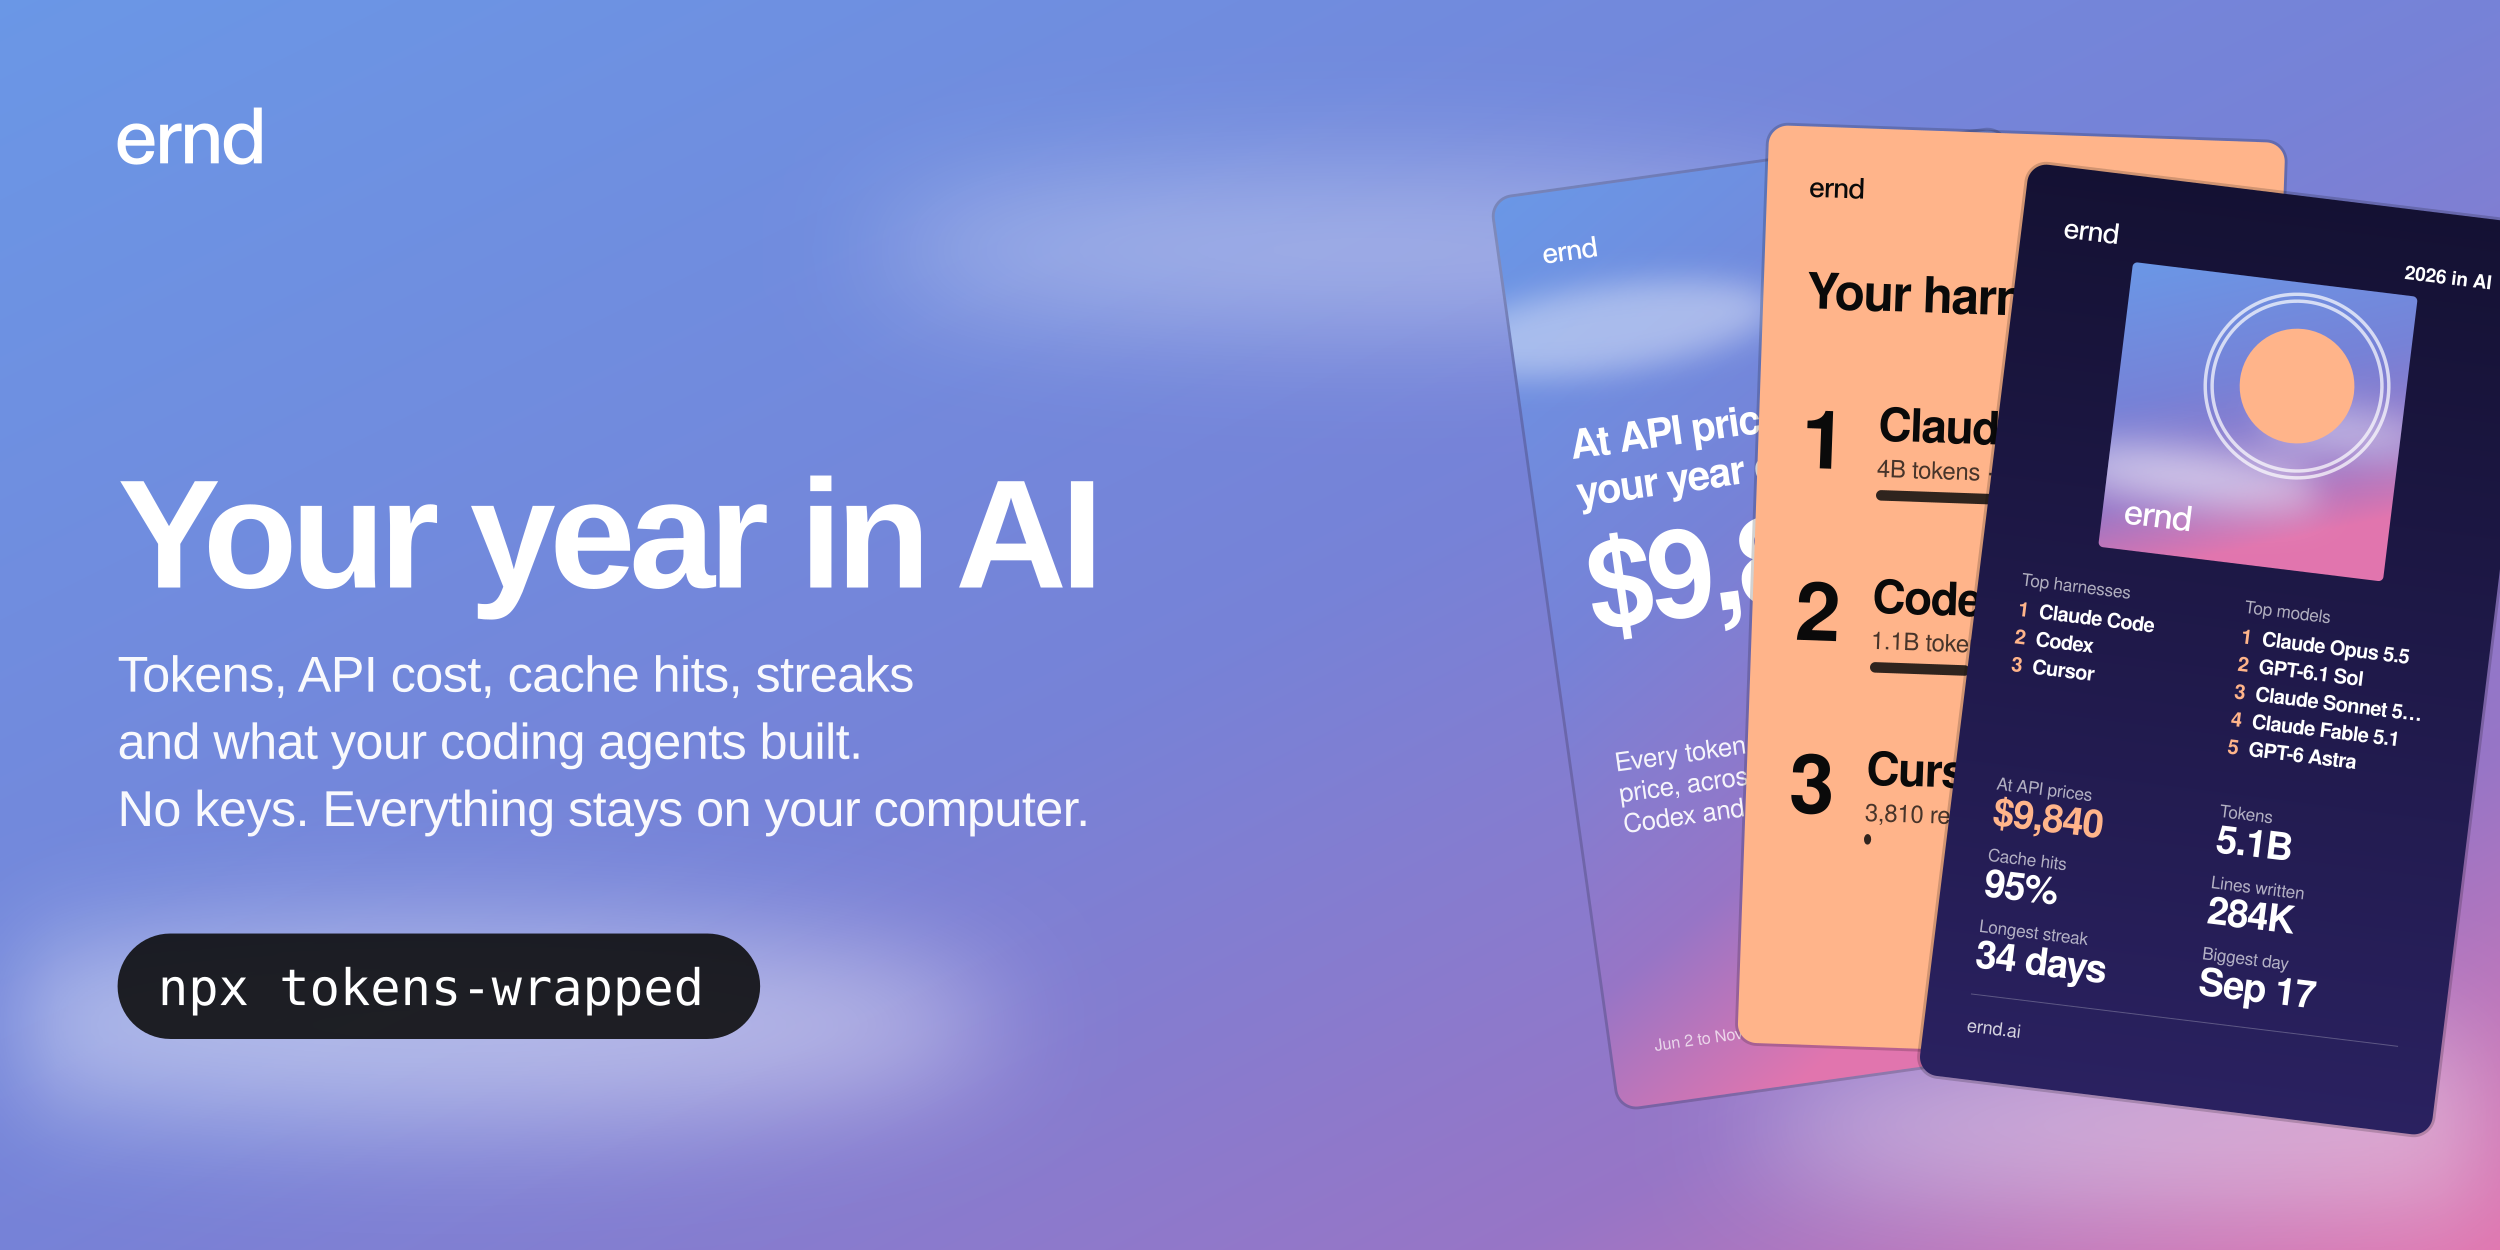
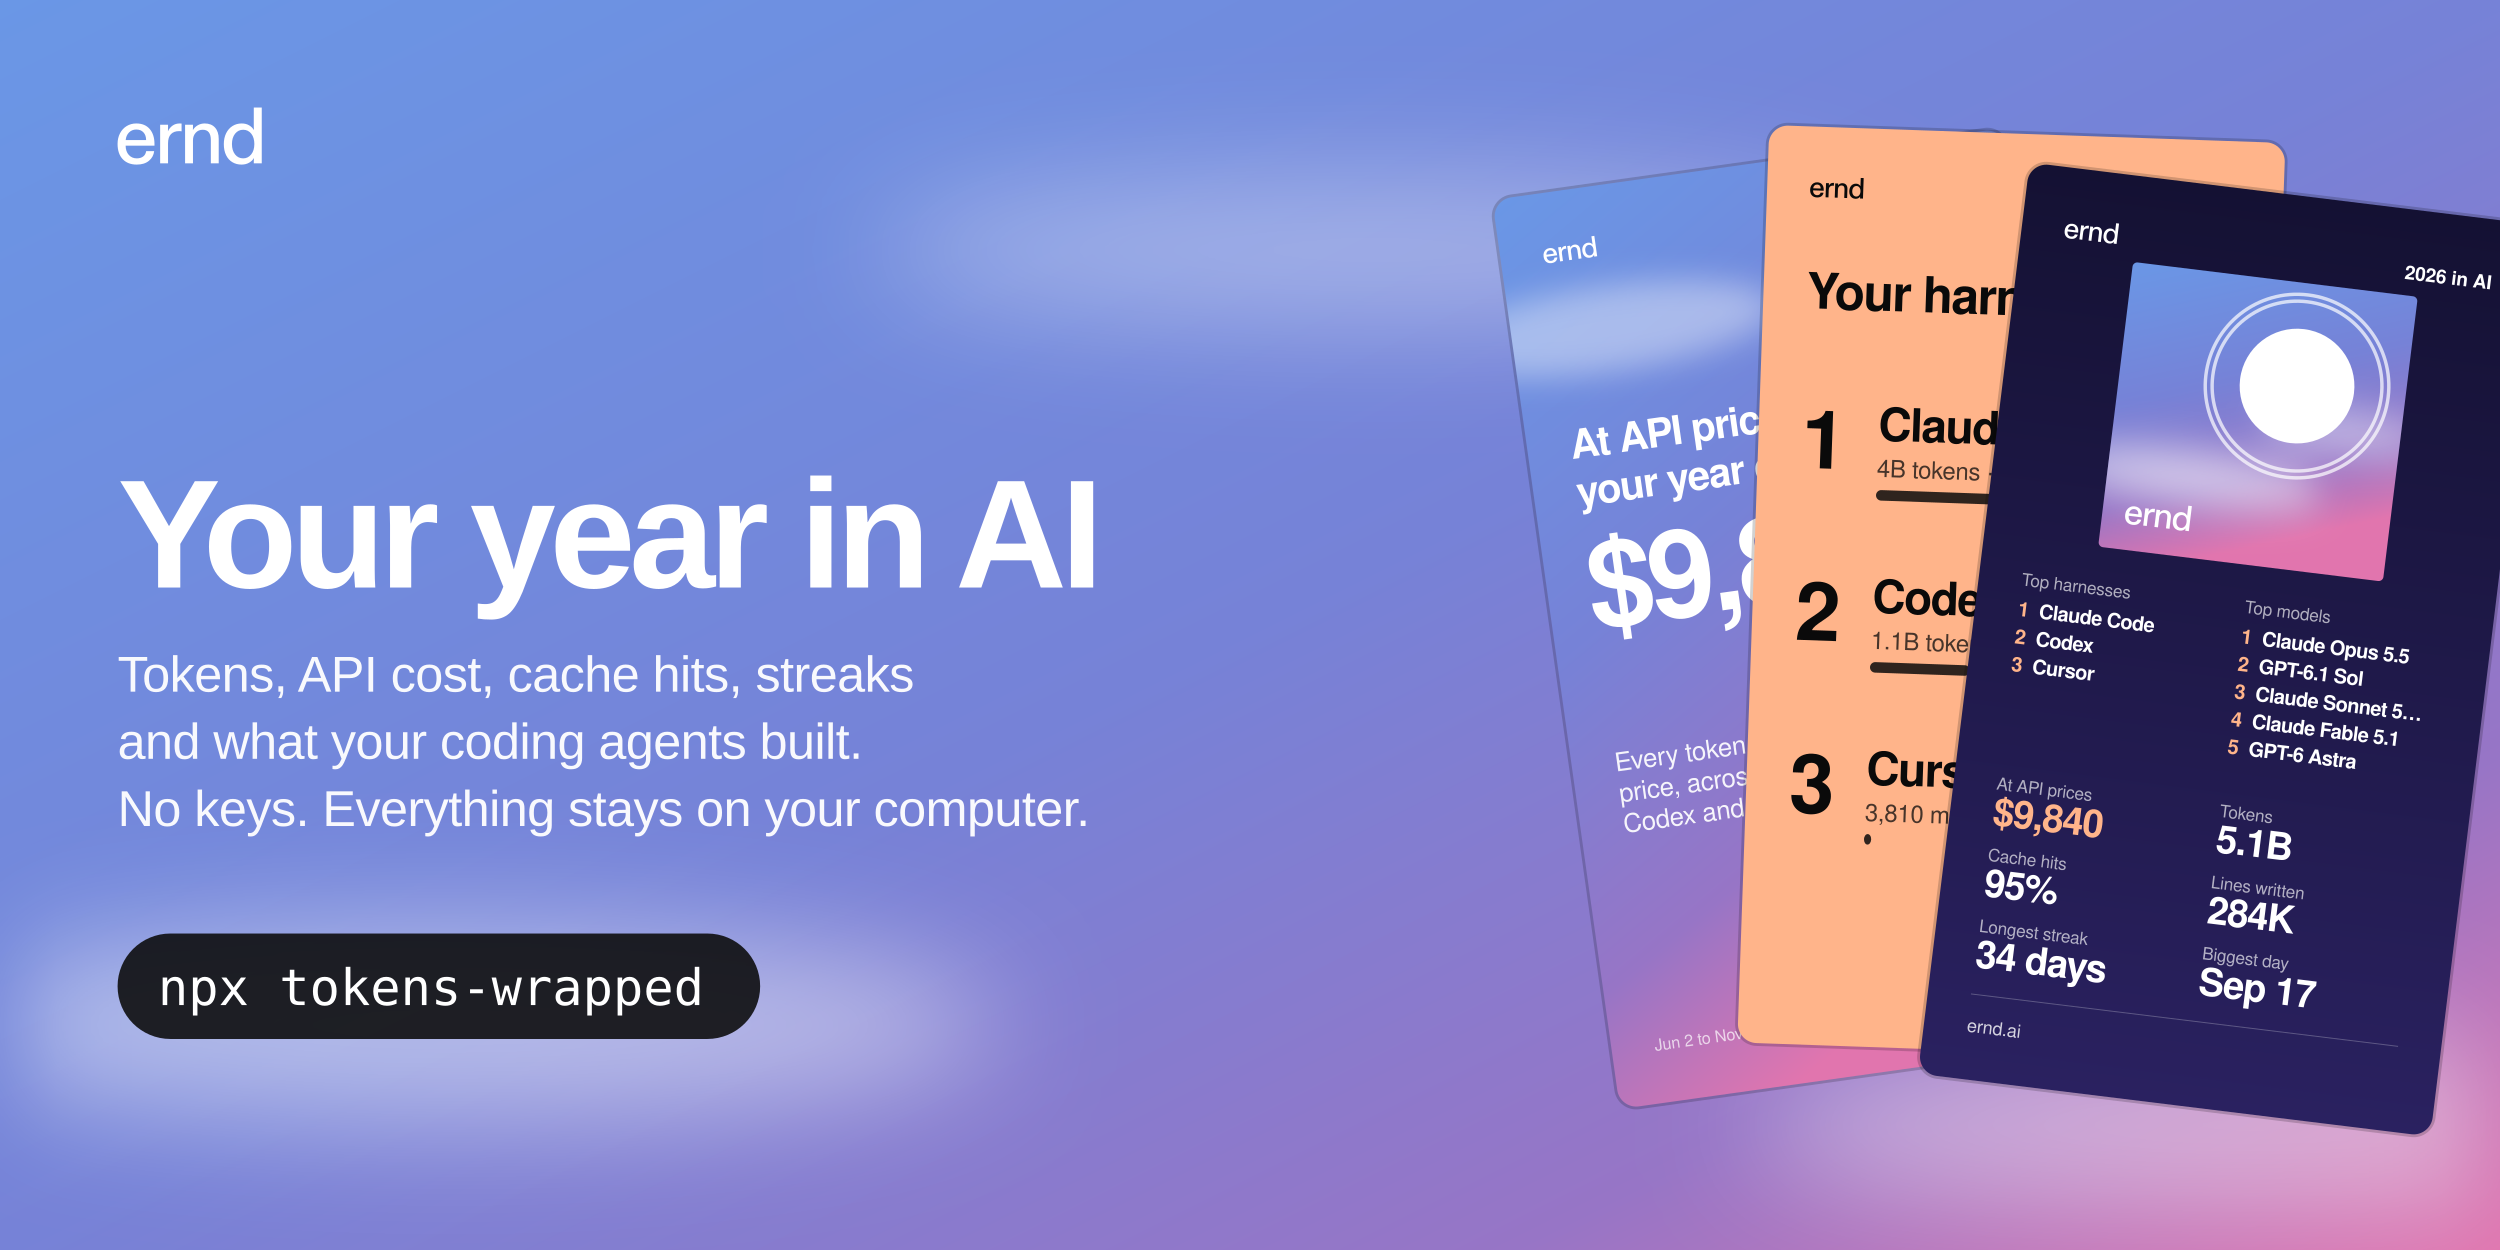
<svg xmlns="http://www.w3.org/2000/svg" width="1280" height="640" viewBox="0 0 1280 640">
  <defs>
    <linearGradient id="sky" x1="0" y1="0" x2="1" y2="1">
      <stop offset="0" stop-color="#6a97e6" />
      <stop offset="0.5" stop-color="#7682d7" />
      <stop offset="0.8" stop-color="#9775c6" />
      <stop offset="1" stop-color="#e175ae" />
    </linearGradient>
    <filter id="sky-blur" x="-50%" y="-50%" width="200%" height="200%">
      <feGaussianBlur stdDeviation="30" />
    </filter>
  </defs>
  <rect width="1280" height="640" fill="url(#sky)" />
  <g filter="url(#sky-blur)" fill="#fff">
    <ellipse cx="230.4" cy="524.8" rx="281.6" ry="51.2" opacity="0.45" />
    <ellipse cx="704" cy="128" rx="256" ry="38.4" opacity="0.35" />
    <ellipse cx="1152" cy="576" rx="256" ry="44.8" opacity="0.4" />
  </g>
  <g fill="#fff" transform="translate(50.79 23.34) scale(2.895)">
    <path transform="translate(2.686 20.821) scale(0.014096 -0.014096)" d="M40 244Q40 318 70.5 376.5Q101 435 154.5 467.5Q208 500 275 500Q383 500 443.0 430.5Q503 361 503 242V221H141Q142 148 181.0 105.0Q220 62 281 62Q327 62 359.0 84.0Q391 106 399 153H499Q491 80 434.0 32.0Q377 -16 280 -16Q169 -16 104.5 52.0Q40 120 40 244ZM398 292Q398 352 365.0 388.0Q332 424 275 424Q220 424 183.5 387.0Q147 350 142 292Z" />
    <path transform="translate(9.791 20.821) scale(0.014096 -0.014096)" d="M70 0V484H169V457Q169 419 168 401Q187 445 225.0 472.5Q263 500 316 500Q331 500 339 499V401Q328 404 309 404Q242 404 205.5 366.0Q169 328 169 250V0Z" />
    <path transform="translate(14.203 20.821) scale(0.014096 -0.014096)" d="M70 0V484H169V455Q169 431 168 417Q188 453 227.5 476.5Q267 500 316 500Q399 500 445.5 448.5Q492 397 492 306V0H393V292Q393 421 292 421Q237 421 203.0 383.0Q169 345 169 289V0Z" />
    <path transform="translate(21.476 20.821) scale(0.014096 -0.014096)" d="M40 241Q40 318 69.0 377.0Q98 436 149.0 468.0Q200 500 264 500Q319 500 358.5 476.0Q398 452 418 417Q416 432 416 460V700H516V0H416V25Q416 54 418 67Q399 32 358.0 8.0Q317 -16 262 -16Q198 -16 147.5 14.0Q97 44 68.5 102.0Q40 160 40 241ZM423 242Q423 323 384.0 372.0Q345 421 283 421Q221 421 181.5 371.5Q142 322 142 242Q142 161 181.0 111.5Q220 62 283 62Q344 62 383.5 111.5Q423 161 423 242Z" />
  </g>
  <text x="60.2" y="300.8" font-family="'ABC Diatype', 'Avenir Next', 'Segoe UI', 'Helvetica Neue', Arial, sans-serif" font-size="79.12" font-weight="700" fill="#fff" letter-spacing="-3.2">Your year in AI</text>
  <text x="60.2" y="354.12" font-family="'ABC Diatype', 'Avenir Next', 'Segoe UI', 'Helvetica Neue', Arial, sans-serif" font-size="25.8" font-weight="500" fill="#fff" letter-spacing="-0.3" opacity="0.95">Tokens, API cost, cache hits, streaks</text>
  <text x="60.2" y="388.52" font-family="'ABC Diatype', 'Avenir Next', 'Segoe UI', 'Helvetica Neue', Arial, sans-serif" font-size="25.8" font-weight="500" fill="#fff" letter-spacing="-0.3" opacity="0.95">and what your coding agents built.</text>
  <text x="60.2" y="422.92" font-family="'ABC Diatype', 'Avenir Next', 'Segoe UI', 'Helvetica Neue', Arial, sans-serif" font-size="25.8" font-weight="500" fill="#fff" letter-spacing="-0.3" opacity="0.95">No keys. Everything stays on your computer.</text>
  <rect x="60.2" y="477.96" width="329" height="54" rx="27.09" fill="#0a0a0a" opacity="0.88" />
  <text x="80.84" y="514.596" font-family="'Fragment Mono', 'SF Mono', Menlo, monospace" font-size="25.8" font-weight="500" fill="#fff" letter-spacing="0.0">npx tokens-wrapped</text>
  <g transform="translate(764 102.4) rotate(-8) scale(0.2447917)">
    <rect x="-6" y="-6" width="1092" height="1932" rx="46" fill="#000" opacity="0.18" />
    <clipPath id="r-value">
      <rect width="1080" height="1920" rx="40" />
    </clipPath>
    <g clip-path="url(#r-value)">
      <svg width="1080" height="1920" viewBox="0 0 1080 1920">
        <defs>
          <linearGradient id="sky-value" x1="0" y1="0" x2="0.35" y2="1">
            <stop offset="0" stop-color="#6a97e6" />
            <stop offset="0.45" stop-color="#7682d7" />
            <stop offset="0.78" stop-color="#9775c6" />
            <stop offset="1" stop-color="#e175ae" />
          </linearGradient>
          <linearGradient id="dusk-value" x1="0" y1="0" x2="0" y2="1">
            <stop offset="0" stop-color="#141133" />
            <stop offset="1" stop-color="#2a2160" />
          </linearGradient>
          <linearGradient id="ink-value" x1="0" y1="0" x2="1" y2="0">
            <stop offset="0" stop-color="#6a97e6" />
            <stop offset="0.5" stop-color="#9775c6" />
            <stop offset="1" stop-color="#e175ae" />
          </linearGradient>
          <filter id="cloud-value" x="-50%" y="-50%" width="200%" height="200%">
            <feGaussianBlur stdDeviation="38" />
          </filter>
        </defs>
        <rect width="1080" height="1920" fill="url(#sky-value)" />
        <g filter="url(#cloud-value)">
          <ellipse cx="200" cy="300" rx="360" ry="90" fill="#fff" opacity="0.4" />
          <ellipse cx="880" cy="1700" rx="420" ry="110" fill="#fff" opacity="0.35" />
        </g>
        <g fill="#ffffff" transform="translate(75.84 56.30) scale(4.3564)">
          <path transform="translate(2.686 20.821) scale(0.014096 -0.014096)" d="M40 244Q40 318 70.5 376.5Q101 435 154.5 467.5Q208 500 275 500Q383 500 443.0 430.5Q503 361 503 242V221H141Q142 148 181.0 105.0Q220 62 281 62Q327 62 359.0 84.0Q391 106 399 153H499Q491 80 434.0 32.0Q377 -16 280 -16Q169 -16 104.5 52.0Q40 120 40 244ZM398 292Q398 352 365.0 388.0Q332 424 275 424Q220 424 183.5 387.0Q147 350 142 292Z" />
          <path transform="translate(9.791 20.821) scale(0.014096 -0.014096)" d="M70 0V484H169V457Q169 419 168 401Q187 445 225.0 472.5Q263 500 316 500Q331 500 339 499V401Q328 404 309 404Q242 404 205.5 366.0Q169 328 169 250V0Z" />
          <path transform="translate(14.203 20.821) scale(0.014096 -0.014096)" d="M70 0V484H169V455Q169 431 168 417Q188 453 227.5 476.5Q267 500 316 500Q399 500 445.5 448.5Q492 397 492 306V0H393V292Q393 421 292 421Q237 421 203.0 383.0Q169 345 169 289V0Z" />
          <path transform="translate(21.476 20.821) scale(0.014096 -0.014096)" d="M40 241Q40 318 69.0 377.0Q98 436 149.0 468.0Q200 500 264 500Q319 500 358.5 476.0Q398 452 418 417Q416 432 416 460V700H516V0H416V25Q416 54 418 67Q399 32 358.0 8.0Q317 -16 262 -16Q198 -16 147.5 14.0Q97 44 68.5 102.0Q40 160 40 241ZM423 242Q423 323 384.0 372.0Q345 421 283 421Q221 421 181.5 371.5Q142 322 142 242Q142 161 181.0 111.5Q220 62 283 62Q344 62 383.5 111.5Q423 161 423 242Z" />
        </g>
        <text x="90" y="560" font-family="'ABC Diatype', 'Avenir Next', 'Segoe UI', 'Helvetica Neue', Helvetica, Arial, sans-serif" font-size="84" font-weight="700" fill="#ffffff" text-anchor="start" letter-spacing="-2.5">At API prices,</text>
        <text x="90" y="660" font-family="'ABC Diatype', 'Avenir Next', 'Segoe UI', 'Helvetica Neue', Helvetica, Arial, sans-serif" font-size="84" font-weight="700" fill="#ffffff" text-anchor="start" letter-spacing="-2.5">your year cost</text>
        <text x="84" y="917.04" font-family="'ABC Diatype', 'Avenir Next', 'Segoe UI', 'Helvetica Neue', Helvetica, Arial, sans-serif" font-size="252" font-weight="700" fill="#ffffff" text-anchor="start" letter-spacing="-11.3">$9,840</text>
        <text x="90" y="1220" font-family="'ABC Diatype', 'Avenir Next', 'Segoe UI', 'Helvetica Neue', Helvetica, Arial, sans-serif" font-size="54" font-weight="500" fill="#ffffff" text-anchor="start" letter-spacing="-0.5" opacity="0.92">Every token billed at list</text>
        <text x="90" y="1284.8" font-family="'ABC Diatype', 'Avenir Next', 'Segoe UI', 'Helvetica Neue', Helvetica, Arial, sans-serif" font-size="54" font-weight="500" fill="#ffffff" text-anchor="start" letter-spacing="-0.5" opacity="0.92">price, across Claude Code,</text>
        <text x="90" y="1349.6" font-family="'ABC Diatype', 'Avenir Next', 'Segoe UI', 'Helvetica Neue', Helvetica, Arial, sans-serif" font-size="54" font-weight="500" fill="#ffffff" text-anchor="start" letter-spacing="-0.5" opacity="0.92">Codex and Cursor.</text>
        <text x="90" y="1810" font-family="'ABC Diatype', 'Avenir Next', 'Segoe UI', 'Helvetica Neue', Helvetica, Arial, sans-serif" font-size="34" font-weight="500" fill="#ffffff" text-anchor="start" letter-spacing="-0.3" opacity="0.7">Jun 2 to Nov 20 · estimate from public list prices</text>
      </svg>
    </g>
  </g>
  <g transform="translate(905.9 64) rotate(2) scale(0.2447917)">
    <rect x="-6" y="-6" width="1092" height="1932" rx="46" fill="#000" opacity="0.18" />
    <clipPath id="r-harnesses">
      <rect width="1080" height="1920" rx="40" />
    </clipPath>
    <g clip-path="url(#r-harnesses)">
      <svg width="1080" height="1920" viewBox="0 0 1080 1920">
        <defs>
          <linearGradient id="sky-harnesses" x1="0" y1="0" x2="0.35" y2="1">
            <stop offset="0" stop-color="#6a97e6" />
            <stop offset="0.45" stop-color="#7682d7" />
            <stop offset="0.78" stop-color="#9775c6" />
            <stop offset="1" stop-color="#e175ae" />
          </linearGradient>
          <linearGradient id="dusk-harnesses" x1="0" y1="0" x2="0" y2="1">
            <stop offset="0" stop-color="#141133" />
            <stop offset="1" stop-color="#2a2160" />
          </linearGradient>
          <linearGradient id="ink-harnesses" x1="0" y1="0" x2="1" y2="0">
            <stop offset="0" stop-color="#6a97e6" />
            <stop offset="0.5" stop-color="#9775c6" />
            <stop offset="1" stop-color="#e175ae" />
          </linearGradient>
          <filter id="cloud-harnesses" x="-50%" y="-50%" width="200%" height="200%">
            <feGaussianBlur stdDeviation="38" />
          </filter>
        </defs>
        <rect width="1080" height="1920" fill="#ffb48a" />
        <polygon points="1054.6,335.5 980.8,344.0 966.6,417.0 922.3,357.3 852.0,381.6 881.5,313.3 825.4,264.5 899.2,256.0 913.4,183.0 957.7,242.7 1028.0,218.4 998.5,286.7" fill="#0a0a0a" />
        <g fill="#0a0a0a" transform="translate(75.84 56.30) scale(4.3564)">
          <path transform="translate(2.686 20.821) scale(0.014096 -0.014096)" d="M40 244Q40 318 70.5 376.5Q101 435 154.5 467.5Q208 500 275 500Q383 500 443.0 430.5Q503 361 503 242V221H141Q142 148 181.0 105.0Q220 62 281 62Q327 62 359.0 84.0Q391 106 399 153H499Q491 80 434.0 32.0Q377 -16 280 -16Q169 -16 104.5 52.0Q40 120 40 244ZM398 292Q398 352 365.0 388.0Q332 424 275 424Q220 424 183.5 387.0Q147 350 142 292Z" />
          <path transform="translate(9.791 20.821) scale(0.014096 -0.014096)" d="M70 0V484H169V457Q169 419 168 401Q187 445 225.0 472.5Q263 500 316 500Q331 500 339 499V401Q328 404 309 404Q242 404 205.5 366.0Q169 328 169 250V0Z" />
          <path transform="translate(14.203 20.821) scale(0.014096 -0.014096)" d="M70 0V484H169V455Q169 431 168 417Q188 453 227.5 476.5Q267 500 316 500Q399 500 445.5 448.5Q492 397 492 306V0H393V292Q393 421 292 421Q237 421 203.0 383.0Q169 345 169 289V0Z" />
          <path transform="translate(21.476 20.821) scale(0.014096 -0.014096)" d="M40 241Q40 318 69.0 377.0Q98 436 149.0 468.0Q200 500 264 500Q319 500 358.5 476.0Q398 452 418 417Q416 432 416 460V700H516V0H416V25Q416 54 418 67Q399 32 358.0 8.0Q317 -16 262 -16Q198 -16 147.5 14.0Q97 44 68.5 102.0Q40 160 40 241ZM423 242Q423 323 384.0 372.0Q345 421 283 421Q221 421 181.5 371.5Q142 322 142 242Q142 161 181.0 111.5Q220 62 283 62Q344 62 383.5 111.5Q423 161 423 242Z" />
        </g>
        <text x="90" y="380" font-family="'ABC Diatype', 'Avenir Next', 'Segoe UI', 'Helvetica Neue', Helvetica, Arial, sans-serif" font-size="104" font-weight="700" fill="#0a0a0a" text-anchor="start" letter-spacing="-3.1">Your harnesses</text>
        <text x="90" y="714" font-family="'ABC Diatype', 'Avenir Next', 'Segoe UI', 'Helvetica Neue', Helvetica, Arial, sans-serif" font-size="170" font-weight="700" fill="#0a0a0a" text-anchor="start" letter-spacing="-8.5">1</text>
        <text x="250" y="651.2" font-family="'ABC Diatype', 'Avenir Next', 'Segoe UI', 'Helvetica Neue', Helvetica, Arial, sans-serif" font-size="96" font-weight="700" fill="#0a0a0a" text-anchor="start" letter-spacing="-2.9">Claude Code</text>
        <text x="250" y="727.5" font-family="'ABC Diatype', 'Avenir Next', 'Segoe UI', 'Helvetica Neue', Helvetica, Arial, sans-serif" font-size="50" font-weight="500" fill="#0a0a0a" text-anchor="start" letter-spacing="-0.5" opacity="0.75">4B tokens · 131 days</text>
        <rect x="250" y="755" width="740" height="22" rx="11" fill="#0a0a0a" opacity="0.85" />
        <text x="90" y="1074" font-family="'ABC Diatype', 'Avenir Next', 'Segoe UI', 'Helvetica Neue', Helvetica, Arial, sans-serif" font-size="170" font-weight="700" fill="#0a0a0a" text-anchor="start" letter-spacing="-8.5">2</text>
        <text x="250" y="1011.2" font-family="'ABC Diatype', 'Avenir Next', 'Segoe UI', 'Helvetica Neue', Helvetica, Arial, sans-serif" font-size="96" font-weight="700" fill="#0a0a0a" text-anchor="start" letter-spacing="-2.9">Codex</text>
        <text x="250" y="1087.5" font-family="'ABC Diatype', 'Avenir Next', 'Segoe UI', 'Helvetica Neue', Helvetica, Arial, sans-serif" font-size="50" font-weight="500" fill="#0a0a0a" text-anchor="start" letter-spacing="-0.5" opacity="0.75">1.1B tokens · 44 days</text>
        <rect x="250" y="1115" width="209" height="22" rx="11" fill="#0a0a0a" opacity="0.85" />
        <text x="90" y="1434" font-family="'ABC Diatype', 'Avenir Next', 'Segoe UI', 'Helvetica Neue', Helvetica, Arial, sans-serif" font-size="170" font-weight="700" fill="#0a0a0a" text-anchor="start" letter-spacing="-8.5">3</text>
        <text x="250" y="1371.2" font-family="'ABC Diatype', 'Avenir Next', 'Segoe UI', 'Helvetica Neue', Helvetica, Arial, sans-serif" font-size="96" font-weight="700" fill="#0a0a0a" text-anchor="start" letter-spacing="-2.9">Cursor</text>
-         <text x="250" y="1447.5" font-family="'ABC Diatype', 'Avenir Next', 'Segoe UI', 'Helvetica Neue', Helvetica, Arial, sans-serif" font-size="50" font-weight="500" fill="#0a0a0a" text-anchor="start" letter-spacing="-0.5" opacity="0.75">3,810 replies · 37 days</text>
+         <text x="250" y="1447.5" font-family="'ABC Diatype', 'Avenir Next', 'Segoe UI', 'Helvetica Neue', Helvetica, Arial, sans-serif" font-size="50" font-weight="500" fill="#0a0a0a" text-anchor="start" letter-spacing="-0.5" opacity="0.75">3,810 messages · 37 days</text>
        <rect x="250" y="1475" width="15" height="22" rx="11" fill="#0a0a0a" opacity="0.85" />
      </svg>
    </g>
  </g>
  <g transform="translate(1039.2 83.2) rotate(7) scale(0.2447917)">
    <rect x="-6" y="-6" width="1092" height="1932" rx="46" fill="#000" opacity="0.18" />
    <clipPath id="r-summary">
      <rect width="1080" height="1920" rx="40" />
    </clipPath>
    <g clip-path="url(#r-summary)">
      <svg width="1080" height="1920" viewBox="0 0 1080 1920">
        <defs>
          <linearGradient id="sky-summary" x1="0" y1="0" x2="0.35" y2="1">
            <stop offset="0" stop-color="#6a97e6" />
            <stop offset="0.45" stop-color="#7682d7" />
            <stop offset="0.78" stop-color="#9775c6" />
            <stop offset="1" stop-color="#e175ae" />
          </linearGradient>
          <linearGradient id="dusk-summary" x1="0" y1="0" x2="0" y2="1">
            <stop offset="0" stop-color="#141133" />
            <stop offset="1" stop-color="#2a2160" />
          </linearGradient>
          <linearGradient id="ink-summary" x1="0" y1="0" x2="1" y2="0">
            <stop offset="0" stop-color="#6a97e6" />
            <stop offset="0.5" stop-color="#9775c6" />
            <stop offset="1" stop-color="#e175ae" />
          </linearGradient>
          <filter id="cloud-summary" x="-50%" y="-50%" width="200%" height="200%">
            <feGaussianBlur stdDeviation="38" />
          </filter>
        </defs>
        <rect width="1080" height="1920" fill="url(#dusk-summary)" />
        <g fill="#ffffff" transform="translate(75.84 56.30) scale(4.3564)">
          <path transform="translate(2.686 20.821) scale(0.014096 -0.014096)" d="M40 244Q40 318 70.5 376.5Q101 435 154.5 467.5Q208 500 275 500Q383 500 443.0 430.5Q503 361 503 242V221H141Q142 148 181.0 105.0Q220 62 281 62Q327 62 359.0 84.0Q391 106 399 153H499Q491 80 434.0 32.0Q377 -16 280 -16Q169 -16 104.5 52.0Q40 120 40 244ZM398 292Q398 352 365.0 388.0Q332 424 275 424Q220 424 183.5 387.0Q147 350 142 292Z" />
          <path transform="translate(9.791 20.821) scale(0.014096 -0.014096)" d="M70 0V484H169V457Q169 419 168 401Q187 445 225.0 472.5Q263 500 316 500Q331 500 339 499V401Q328 404 309 404Q242 404 205.5 366.0Q169 328 169 250V0Z" />
          <path transform="translate(14.203 20.821) scale(0.014096 -0.014096)" d="M70 0V484H169V455Q169 431 168 417Q188 453 227.5 476.5Q267 500 316 500Q399 500 445.5 448.5Q492 397 492 306V0H393V292Q393 421 292 421Q237 421 203.0 383.0Q169 345 169 289V0Z" />
          <path transform="translate(21.476 20.821) scale(0.014096 -0.014096)" d="M40 241Q40 318 69.0 377.0Q98 436 149.0 468.0Q200 500 264 500Q319 500 358.5 476.0Q398 452 418 417Q416 432 416 460V700H516V0H416V25Q416 54 418 67Q399 32 358.0 8.0Q317 -16 262 -16Q198 -16 147.5 14.0Q97 44 68.5 102.0Q40 160 40 241ZM423 242Q423 323 384.0 372.0Q345 421 283 421Q221 421 181.5 371.5Q142 322 142 242Q142 161 181.0 111.5Q220 62 283 62Q344 62 383.5 111.5Q423 161 423 242Z" />
        </g>
        <text x="990" y="146" font-family="'ABC Diatype', 'Avenir Next', 'Segoe UI', 'Helvetica Neue', Helvetica, Arial, sans-serif" font-size="40" font-weight="600" fill="#ffffff" text-anchor="end" letter-spacing="-0.4">2026 in AI</text>
        <clipPath id="cover-summary">
          <rect x="240" y="180" width="600" height="600" rx="10" />
        </clipPath>
        <g clip-path="url(#cover-summary)">
          <rect x="240" y="180" width="600" height="600" fill="url(#sky-summary)" />
          <g filter="url(#cloud-summary)">
            <ellipse cx="420" cy="612" rx="270" ry="54" fill="#fff" opacity="0.6" />
            <ellipse cx="720" cy="480" rx="180" ry="42" fill="#fff" opacity="0.5" />
          </g>
-           <circle cx="612" cy="396" r="120" fill="#ffb48a" />
+           <circle cx="612" cy="396" r="120" fill="#ffffff" />
          <circle cx="612" cy="396" r="192" fill="none" stroke="#ffffff" stroke-width="7.2" opacity="0.7" />
          <circle cx="612" cy="396" r="177.6" fill="none" stroke="#ffffff" stroke-width="7.2" opacity="0.7" />
          <g fill="#ffffff" transform="translate(270.62 613.46) scale(5.3465)">
            <path transform="translate(2.686 20.821) scale(0.014096 -0.014096)" d="M40 244Q40 318 70.5 376.5Q101 435 154.5 467.5Q208 500 275 500Q383 500 443.0 430.5Q503 361 503 242V221H141Q142 148 181.0 105.0Q220 62 281 62Q327 62 359.0 84.0Q391 106 399 153H499Q491 80 434.0 32.0Q377 -16 280 -16Q169 -16 104.5 52.0Q40 120 40 244ZM398 292Q398 352 365.0 388.0Q332 424 275 424Q220 424 183.5 387.0Q147 350 142 292Z" />
            <path transform="translate(9.791 20.821) scale(0.014096 -0.014096)" d="M70 0V484H169V457Q169 419 168 401Q187 445 225.0 472.5Q263 500 316 500Q331 500 339 499V401Q328 404 309 404Q242 404 205.5 366.0Q169 328 169 250V0Z" />
            <path transform="translate(14.203 20.821) scale(0.014096 -0.014096)" d="M70 0V484H169V455Q169 431 168 417Q188 453 227.5 476.5Q267 500 316 500Q399 500 445.5 448.5Q492 397 492 306V0H393V292Q393 421 292 421Q237 421 203.0 383.0Q169 345 169 289V0Z" />
            <path transform="translate(21.476 20.821) scale(0.014096 -0.014096)" d="M40 241Q40 318 69.0 377.0Q98 436 149.0 468.0Q200 500 264 500Q319 500 358.5 476.0Q398 452 418 417Q416 432 416 460V700H516V0H416V25Q416 54 418 67Q399 32 358.0 8.0Q317 -16 262 -16Q198 -16 147.5 14.0Q97 44 68.5 102.0Q40 160 40 241ZM423 242Q423 323 384.0 372.0Q345 421 283 421Q221 421 181.5 371.5Q142 322 142 242Q142 161 181.0 111.5Q220 62 283 62Q344 62 383.5 111.5Q423 161 423 242Z" />
          </g>
        </g>
        <text x="90" y="880" font-family="'ABC Diatype', 'Avenir Next', 'Segoe UI', 'Helvetica Neue', Helvetica, Arial, sans-serif" font-size="36" font-weight="500" fill="#ffffff" text-anchor="start" letter-spacing="-0.4" opacity="0.65">Top harnesses</text>
        <text x="90" y="944" font-family="'ABC Diatype', 'Avenir Next', 'Segoe UI', 'Helvetica Neue', Helvetica, Arial, sans-serif" font-size="42" font-weight="700" fill="#ffb48a" text-anchor="start" letter-spacing="-1.3">1</text>
        <text x="134" y="944" font-family="'ABC Diatype', 'Avenir Next', 'Segoe UI', 'Helvetica Neue', Helvetica, Arial, sans-serif" font-size="42" font-weight="700" fill="#ffffff" text-anchor="start" letter-spacing="-1.3">Claude Code</text>
        <text x="90" y="1002" font-family="'ABC Diatype', 'Avenir Next', 'Segoe UI', 'Helvetica Neue', Helvetica, Arial, sans-serif" font-size="42" font-weight="700" fill="#ffb48a" text-anchor="start" letter-spacing="-1.3">2</text>
        <text x="134" y="1002" font-family="'ABC Diatype', 'Avenir Next', 'Segoe UI', 'Helvetica Neue', Helvetica, Arial, sans-serif" font-size="42" font-weight="700" fill="#ffffff" text-anchor="start" letter-spacing="-1.3">Codex</text>
        <text x="90" y="1060" font-family="'ABC Diatype', 'Avenir Next', 'Segoe UI', 'Helvetica Neue', Helvetica, Arial, sans-serif" font-size="42" font-weight="700" fill="#ffb48a" text-anchor="start" letter-spacing="-1.3">3</text>
        <text x="134" y="1060" font-family="'ABC Diatype', 'Avenir Next', 'Segoe UI', 'Helvetica Neue', Helvetica, Arial, sans-serif" font-size="42" font-weight="700" fill="#ffffff" text-anchor="start" letter-spacing="-1.3">Cursor</text>
        <text x="560" y="880" font-family="'ABC Diatype', 'Avenir Next', 'Segoe UI', 'Helvetica Neue', Helvetica, Arial, sans-serif" font-size="36" font-weight="500" fill="#ffffff" text-anchor="start" letter-spacing="-0.4" opacity="0.65">Top models</text>
        <text x="560" y="944" font-family="'ABC Diatype', 'Avenir Next', 'Segoe UI', 'Helvetica Neue', Helvetica, Arial, sans-serif" font-size="42" font-weight="700" fill="#ffb48a" text-anchor="start" letter-spacing="-1.3">1</text>
        <text x="604" y="944" font-family="'ABC Diatype', 'Avenir Next', 'Segoe UI', 'Helvetica Neue', Helvetica, Arial, sans-serif" font-size="42" font-weight="700" fill="#ffffff" text-anchor="start" letter-spacing="-1.3">Claude Opus 5.5</text>
        <text x="560" y="1002" font-family="'ABC Diatype', 'Avenir Next', 'Segoe UI', 'Helvetica Neue', Helvetica, Arial, sans-serif" font-size="42" font-weight="700" fill="#ffb48a" text-anchor="start" letter-spacing="-1.3">2</text>
        <text x="604" y="1002" font-family="'ABC Diatype', 'Avenir Next', 'Segoe UI', 'Helvetica Neue', Helvetica, Arial, sans-serif" font-size="42" font-weight="700" fill="#ffffff" text-anchor="start" letter-spacing="-1.3">GPT-6.1 Sol</text>
        <text x="560" y="1060" font-family="'ABC Diatype', 'Avenir Next', 'Segoe UI', 'Helvetica Neue', Helvetica, Arial, sans-serif" font-size="42" font-weight="700" fill="#ffb48a" text-anchor="start" letter-spacing="-1.3">3</text>
        <text x="604" y="1060" font-family="'ABC Diatype', 'Avenir Next', 'Segoe UI', 'Helvetica Neue', Helvetica, Arial, sans-serif" font-size="42" font-weight="700" fill="#ffffff" text-anchor="start" letter-spacing="-1.3">Claude Sonnet 5…</text>
        <text x="560" y="1118" font-family="'ABC Diatype', 'Avenir Next', 'Segoe UI', 'Helvetica Neue', Helvetica, Arial, sans-serif" font-size="42" font-weight="700" fill="#ffb48a" text-anchor="start" letter-spacing="-1.3">4</text>
        <text x="604" y="1118" font-family="'ABC Diatype', 'Avenir Next', 'Segoe UI', 'Helvetica Neue', Helvetica, Arial, sans-serif" font-size="42" font-weight="700" fill="#ffffff" text-anchor="start" letter-spacing="-1.3">Claude Fable 5.1</text>
        <text x="560" y="1176" font-family="'ABC Diatype', 'Avenir Next', 'Segoe UI', 'Helvetica Neue', Helvetica, Arial, sans-serif" font-size="42" font-weight="700" fill="#ffb48a" text-anchor="start" letter-spacing="-1.3">5</text>
        <text x="604" y="1176" font-family="'ABC Diatype', 'Avenir Next', 'Segoe UI', 'Helvetica Neue', Helvetica, Arial, sans-serif" font-size="42" font-weight="700" fill="#ffffff" text-anchor="start" letter-spacing="-1.3">GPT-6 Astra</text>
        <text x="90" y="1310" font-family="'ABC Diatype', 'Avenir Next', 'Segoe UI', 'Helvetica Neue', Helvetica, Arial, sans-serif" font-size="36" font-weight="500" fill="#ffffff" text-anchor="start" letter-spacing="-0.4" opacity="0.65">At API prices</text>
        <text x="90" y="1384" font-family="'ABC Diatype', 'Avenir Next', 'Segoe UI', 'Helvetica Neue', Helvetica, Arial, sans-serif" font-size="80" font-weight="700" fill="#ffb48a" text-anchor="start" letter-spacing="-2.4">$9,840</text>
        <text x="560" y="1310" font-family="'ABC Diatype', 'Avenir Next', 'Segoe UI', 'Helvetica Neue', Helvetica, Arial, sans-serif" font-size="36" font-weight="500" fill="#ffffff" text-anchor="start" letter-spacing="-0.4" opacity="0.65">Tokens</text>
        <text x="560" y="1384" font-family="'ABC Diatype', 'Avenir Next', 'Segoe UI', 'Helvetica Neue', Helvetica, Arial, sans-serif" font-size="80" font-weight="700" fill="#ffffff" text-anchor="start" letter-spacing="-2.4">5.1B</text>
        <text x="90" y="1460" font-family="'ABC Diatype', 'Avenir Next', 'Segoe UI', 'Helvetica Neue', Helvetica, Arial, sans-serif" font-size="36" font-weight="500" fill="#ffffff" text-anchor="start" letter-spacing="-0.4" opacity="0.65">Cache hits</text>
        <text x="90" y="1534" font-family="'ABC Diatype', 'Avenir Next', 'Segoe UI', 'Helvetica Neue', Helvetica, Arial, sans-serif" font-size="80" font-weight="700" fill="#ffffff" text-anchor="start" letter-spacing="-2.4">95%</text>
        <text x="560" y="1460" font-family="'ABC Diatype', 'Avenir Next', 'Segoe UI', 'Helvetica Neue', Helvetica, Arial, sans-serif" font-size="36" font-weight="500" fill="#ffffff" text-anchor="start" letter-spacing="-0.4" opacity="0.65">Lines written</text>
        <text x="560" y="1534" font-family="'ABC Diatype', 'Avenir Next', 'Segoe UI', 'Helvetica Neue', Helvetica, Arial, sans-serif" font-size="80" font-weight="700" fill="#ffffff" text-anchor="start" letter-spacing="-2.4">284K</text>
        <text x="90" y="1610" font-family="'ABC Diatype', 'Avenir Next', 'Segoe UI', 'Helvetica Neue', Helvetica, Arial, sans-serif" font-size="36" font-weight="500" fill="#ffffff" text-anchor="start" letter-spacing="-0.4" opacity="0.65">Longest streak</text>
        <text x="90" y="1684" font-family="'ABC Diatype', 'Avenir Next', 'Segoe UI', 'Helvetica Neue', Helvetica, Arial, sans-serif" font-size="80" font-weight="700" fill="#ffffff" text-anchor="start" letter-spacing="-2.4">34 days</text>
        <text x="560" y="1610" font-family="'ABC Diatype', 'Avenir Next', 'Segoe UI', 'Helvetica Neue', Helvetica, Arial, sans-serif" font-size="36" font-weight="500" fill="#ffffff" text-anchor="start" letter-spacing="-0.4" opacity="0.65">Biggest day</text>
        <text x="560" y="1684" font-family="'ABC Diatype', 'Avenir Next', 'Segoe UI', 'Helvetica Neue', Helvetica, Arial, sans-serif" font-size="80" font-weight="700" fill="#ffffff" text-anchor="start" letter-spacing="-2.4">Sep 17</text>
        <rect x="90" y="1740" width="900" height="2" fill="#ffffff" opacity="0.25" />
        <text x="90" y="1820" font-family="'ABC Diatype', 'Avenir Next', 'Segoe UI', 'Helvetica Neue', Helvetica, Arial, sans-serif" font-size="38" font-weight="500" fill="#ffffff" text-anchor="start" letter-spacing="-0.4" opacity="0.8">ernd.ai</text>
      </svg>
    </g>
  </g>
</svg>
